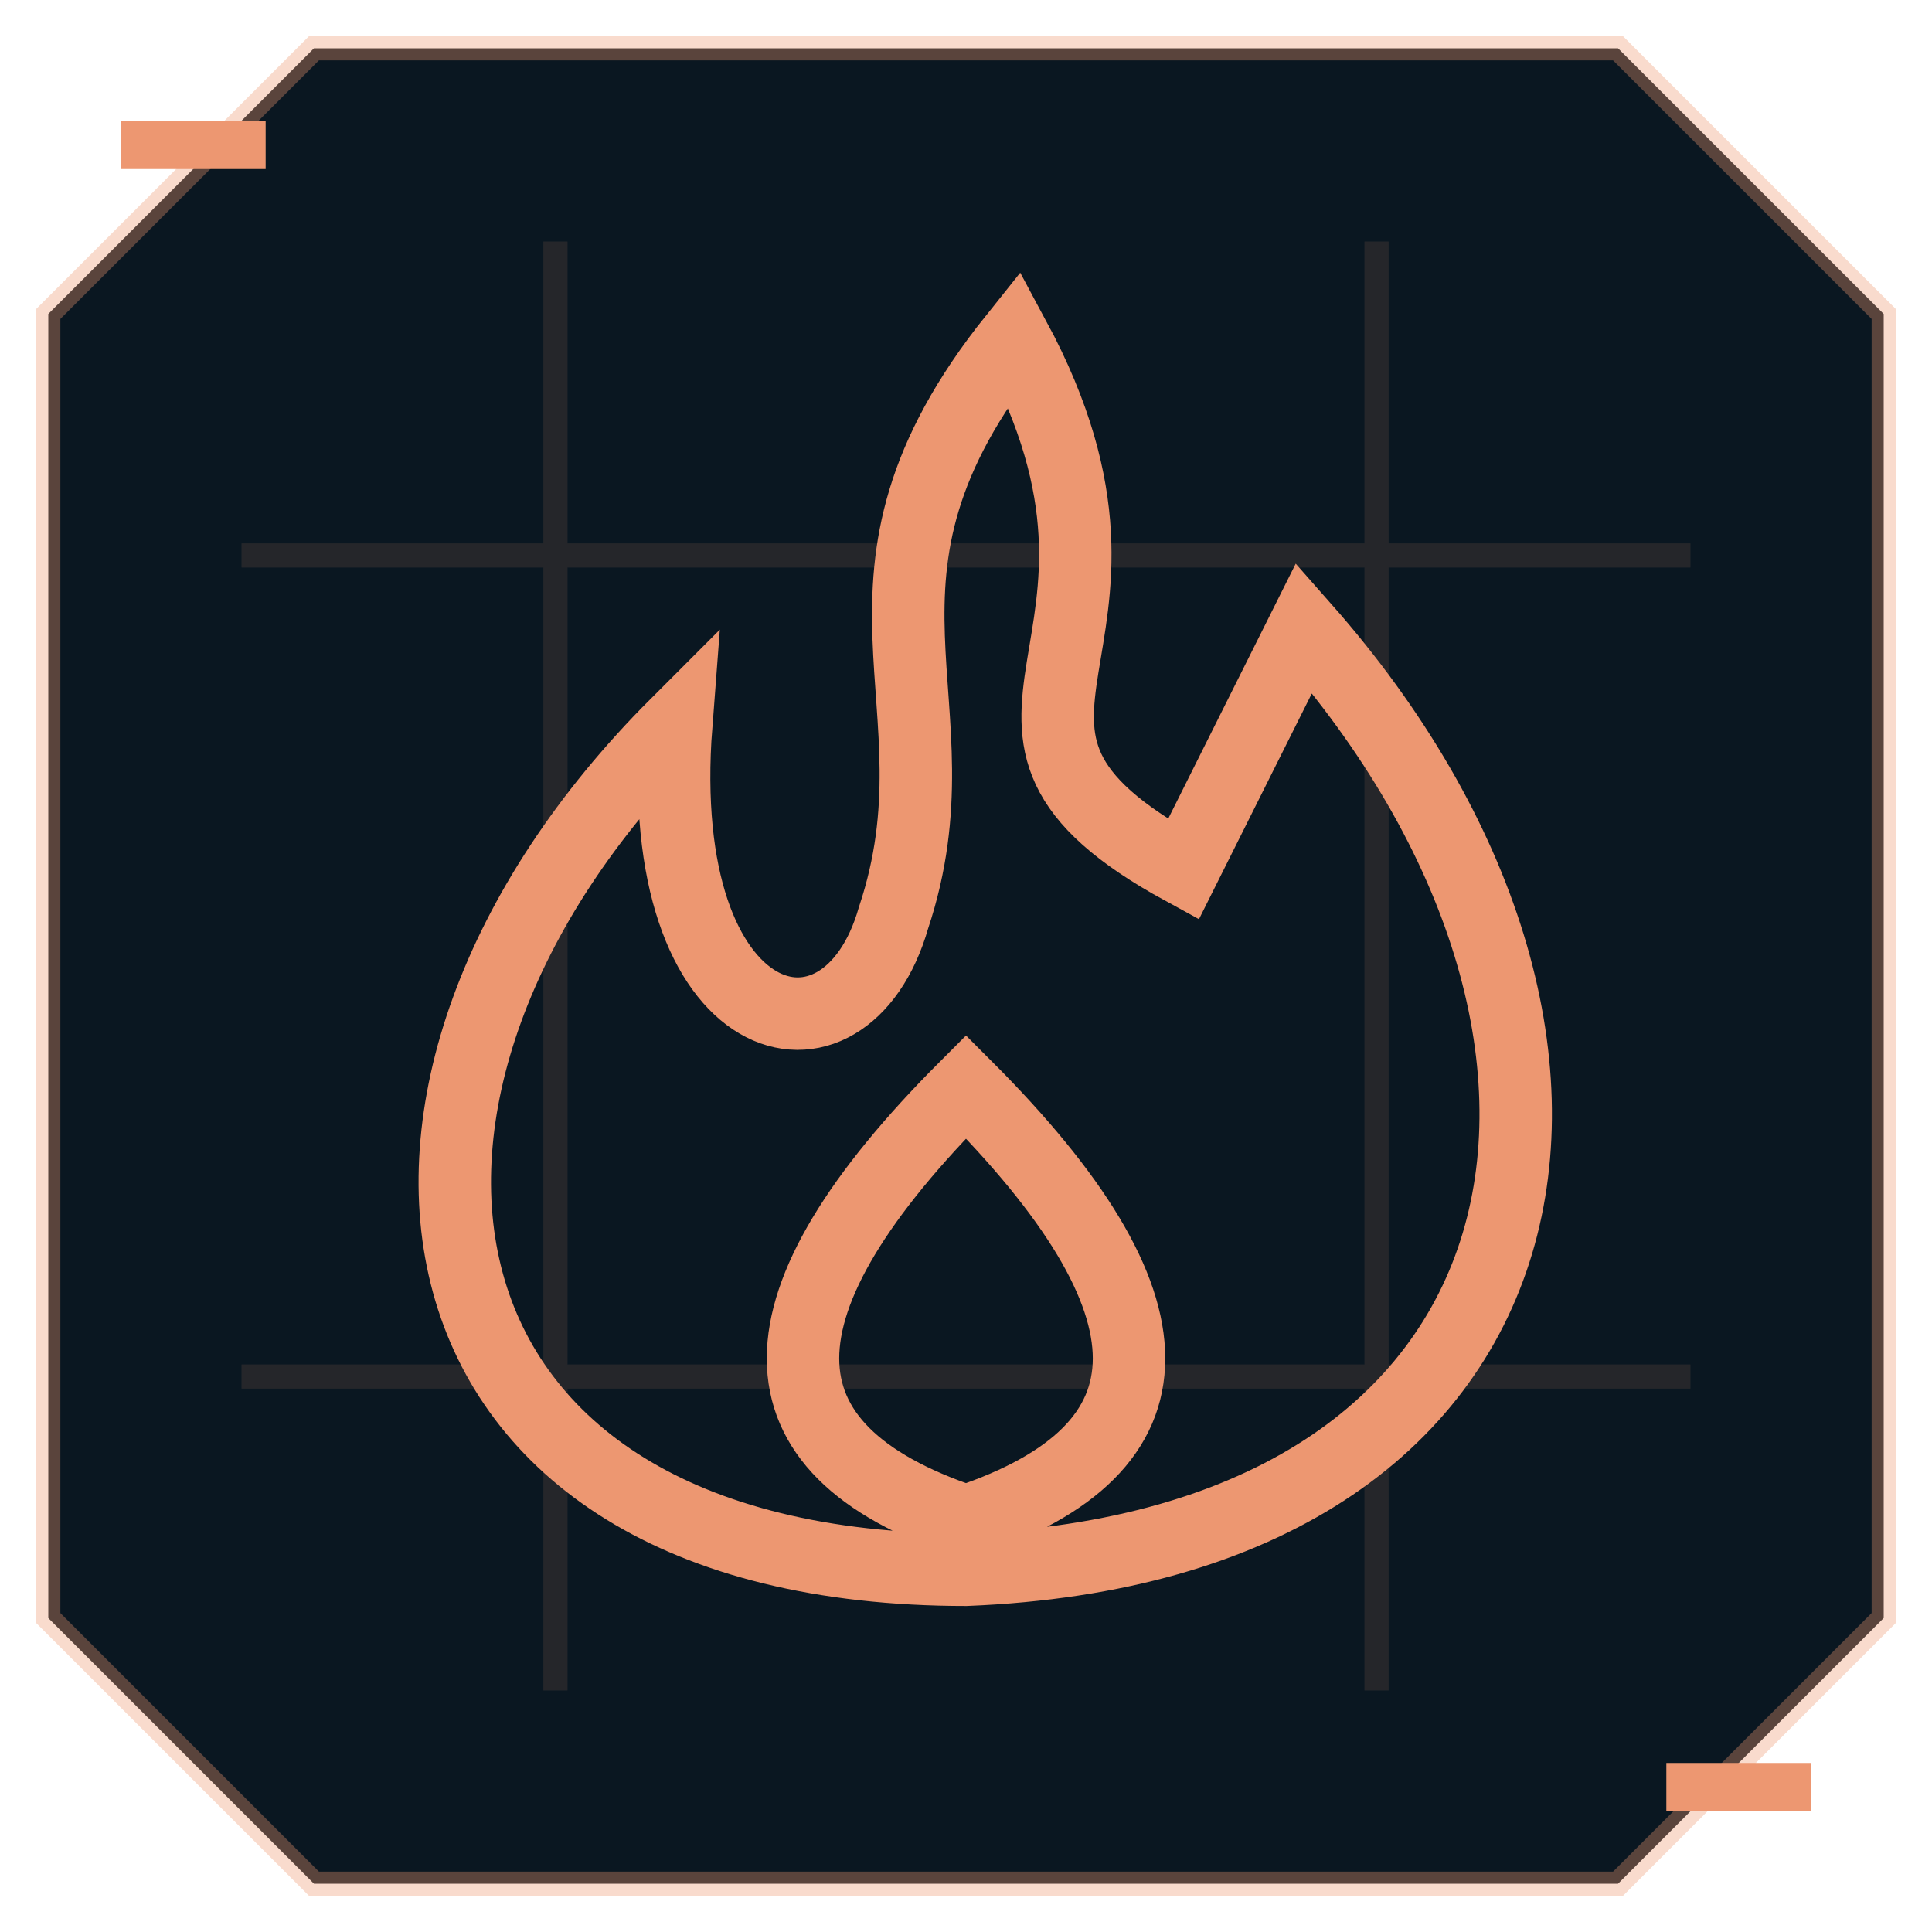
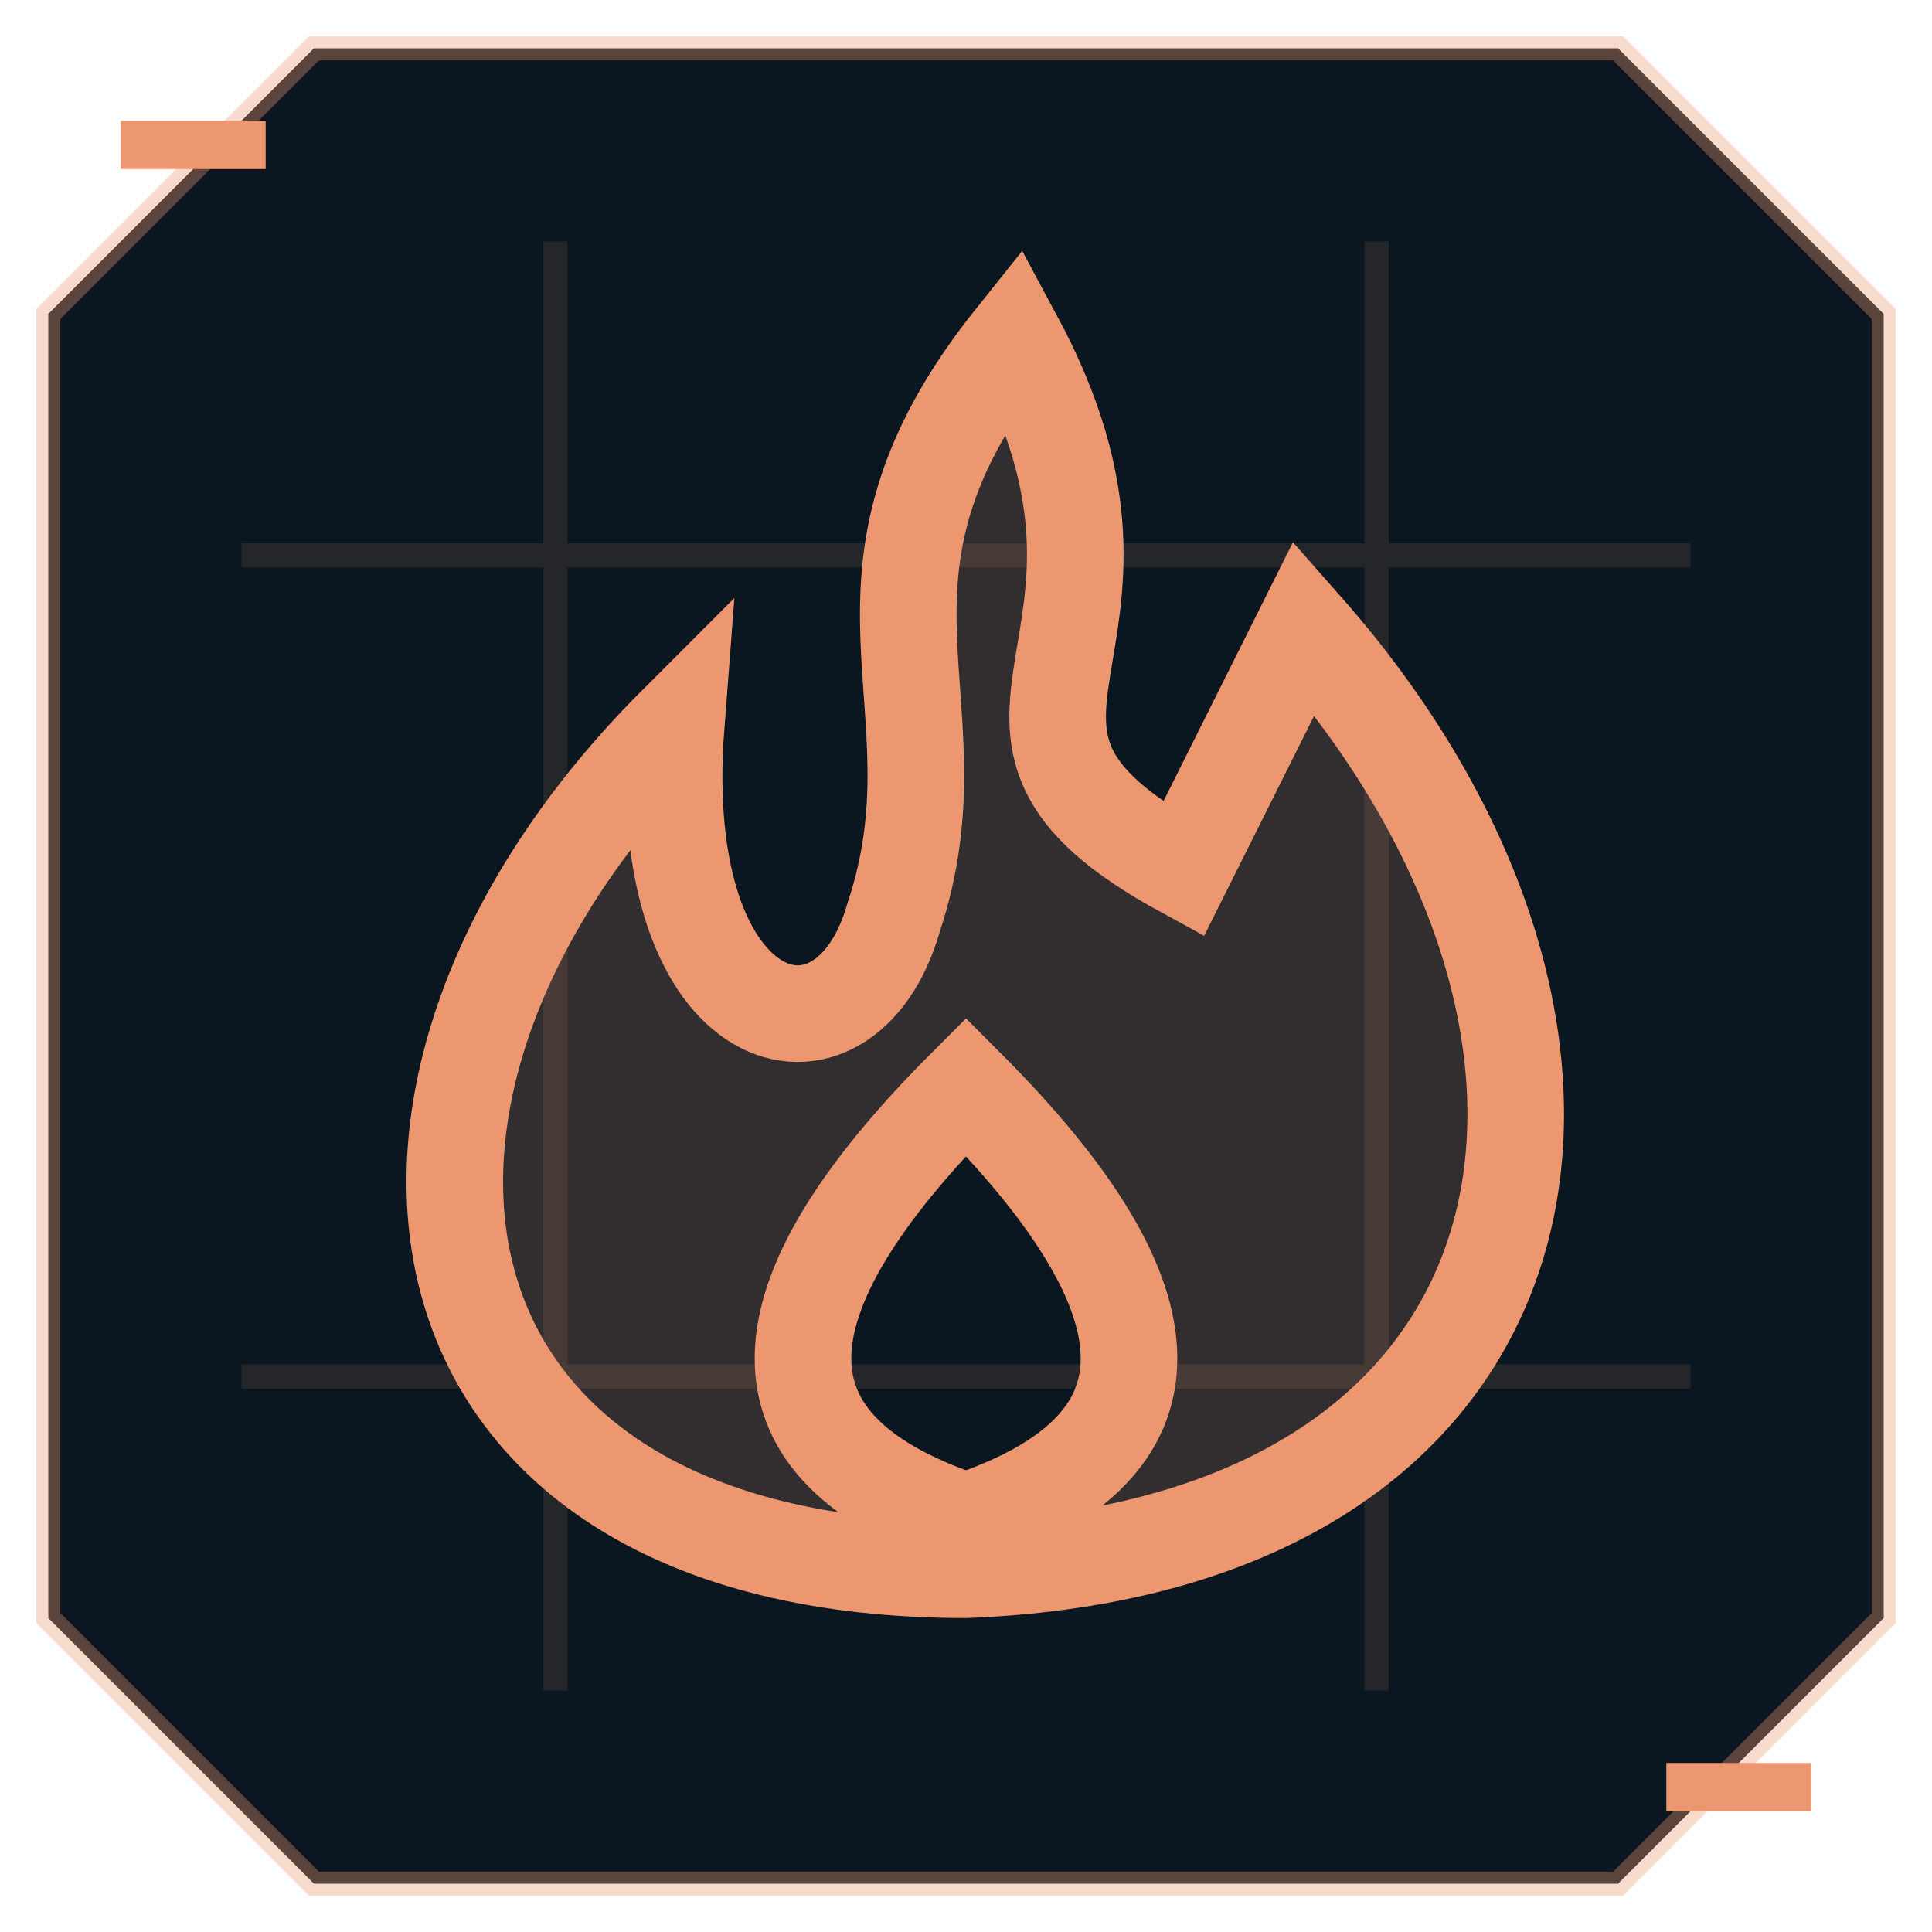
<svg xmlns="http://www.w3.org/2000/svg" width="80" height="80" viewBox="0 0 80 80">
  <path fill="#0a1721" stroke="#ed9771" stroke-opacity=".35" d="M13 2h54l11 11v54L67 78H13L2 67V13z" />
  <path fill="none" stroke="#ed9771" stroke-opacity=".12" d="M10 23h60M10 57h60M23 10v60M57 10v60" />
-   <g transform="translate(8 8)" stroke="#ed9771" fill="none" stroke-width="3" stroke-linecap="square" stroke-linejoin="miter">
+   <g transform="translate(8 8)" stroke="#ed9771" fill="#ed97712e" stroke-width="4" stroke-linecap="square" stroke-linejoin="miter">
    <path d="M34 6c7 13-4 16 7 22l5-10c15 17 11 38-14 39C8 57 5 37 20 22c-1 13 7 15 9 8 3-9-3-14 5-24zM32 37c-9 9-9 15 0 18 9-3 9-9 0-18z" />
  </g>
  <path fill="#ed9771" d="M5 5h6v2H5zm64 68h6v2h-6z" />
</svg>
